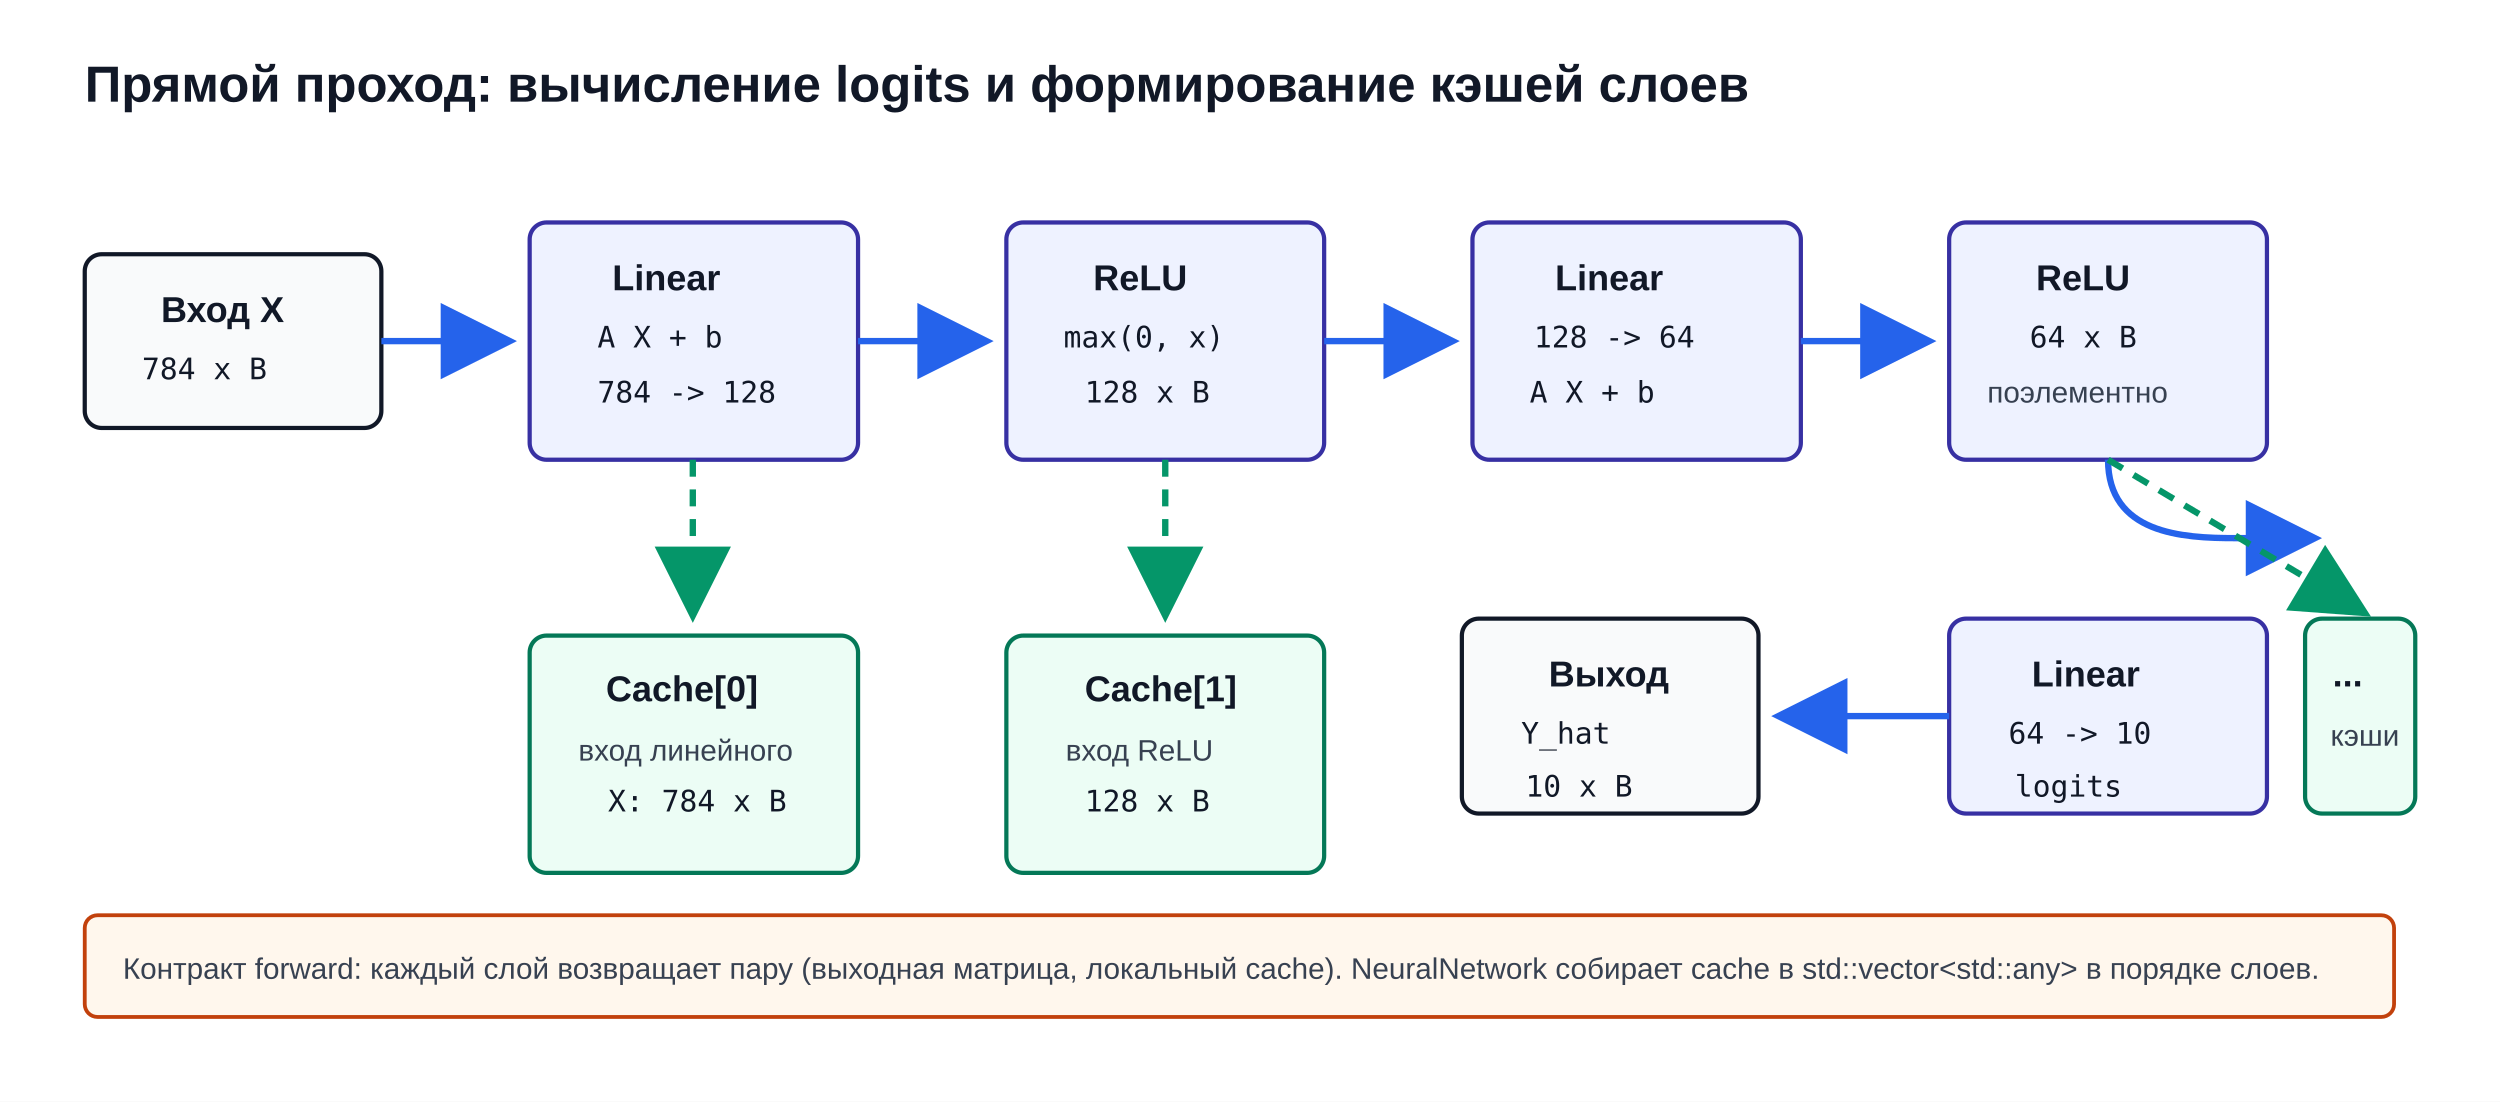
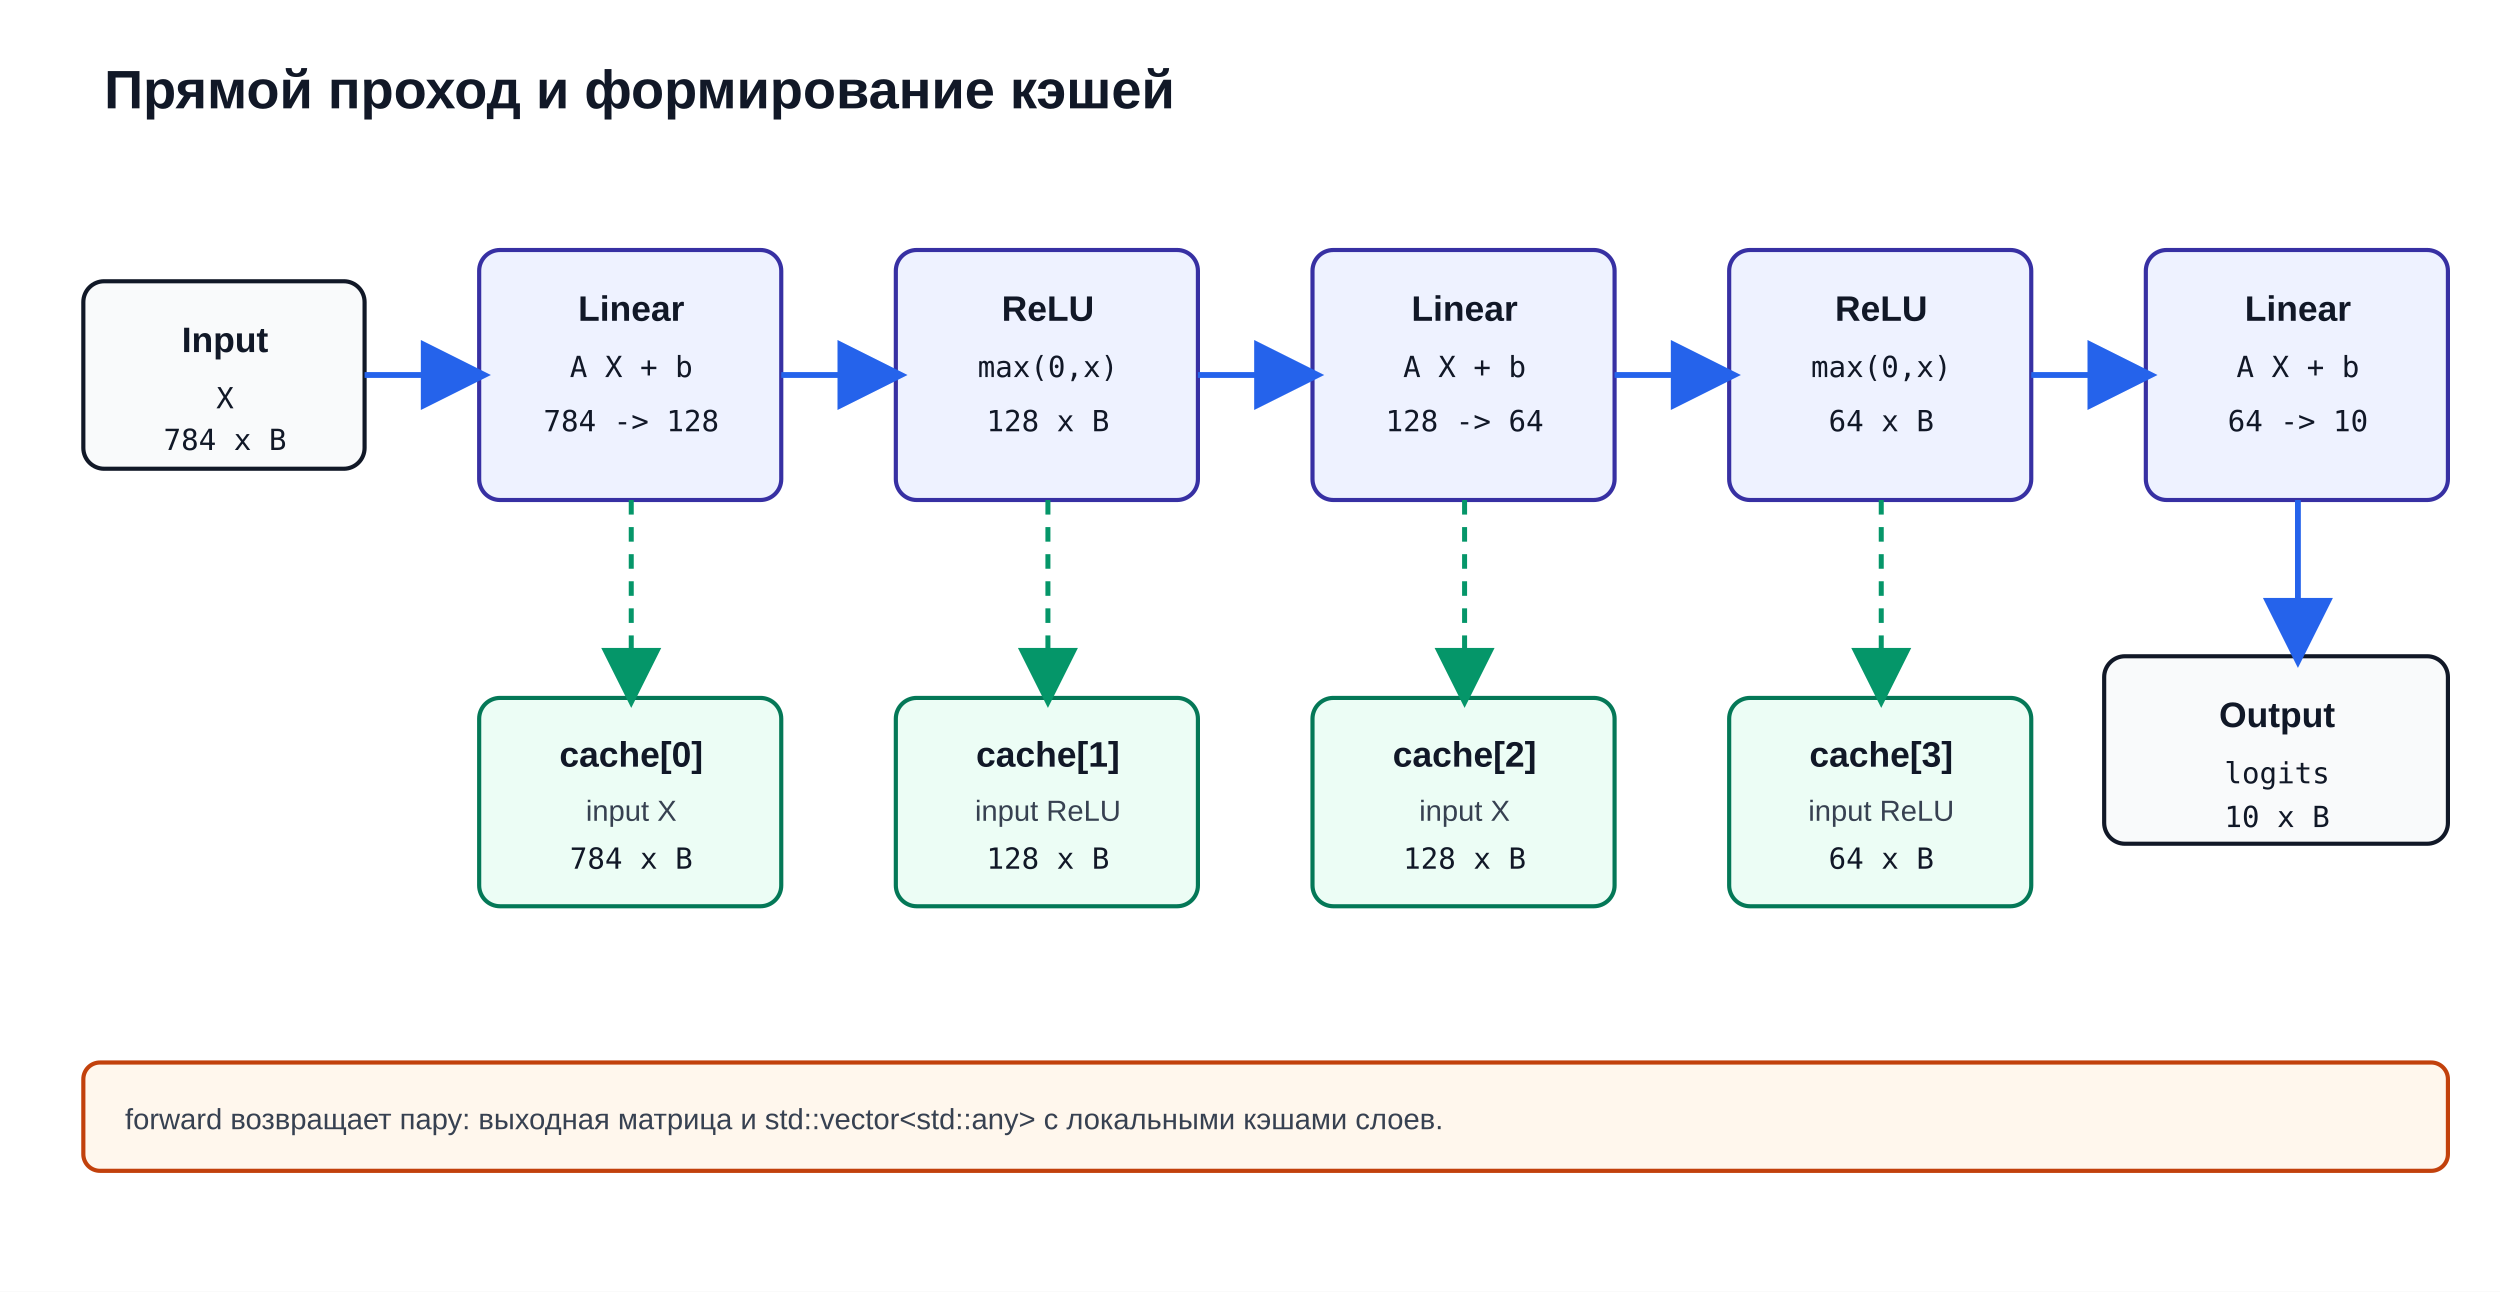
- <svg xmlns="http://www.w3.org/2000/svg" width="1180" height="520" viewBox="0 0 1180 520">
+ <svg xmlns="http://www.w3.org/2000/svg" width="1200" height="620" viewBox="0 0 1200 620">
  <defs>
-     <marker id="arrow-blue" markerWidth="12" markerHeight="12" refX="10" refY="6" orient="auto">
-       <path d="M 0 0 L 12 6 L 0 12 z" fill="#2563eb" />
+     <marker id="blue" markerWidth="12" markerHeight="12" refX="10" refY="6" orient="auto">
+       <path d="M0,0 L12,6 L0,12 Z" fill="#2563eb" />
    </marker>
-     <marker id="arrow-green" markerWidth="12" markerHeight="12" refX="10" refY="6" orient="auto">
-       <path d="M 0 0 L 12 6 L 0 12 z" fill="#059669" />
+     <marker id="green" markerWidth="12" markerHeight="12" refX="10" refY="6" orient="auto">
+       <path d="M0,0 L12,6 L0,12 Z" fill="#059669" />
    </marker>
    <style>
-       .title { font: 700 24px Arial, sans-serif; fill: #111827; }
-       .label { font: 600 17px Arial, sans-serif; fill: #111827; }
-       .small { font: 14px Arial, sans-serif; fill: #374151; }
-       .mono { font: 14px Consolas, monospace; fill: #111827; }
-       .box { fill: #f9fafb; stroke: #111827; stroke-width: 2; rx: 8; }
-       .layer { fill: #eef2ff; stroke: #3730a3; stroke-width: 2; rx: 8; }
-       .cache { fill: #ecfdf5; stroke: #047857; stroke-width: 2; rx: 8; }
-       .arrow { stroke: #2563eb; stroke-width: 3; fill: none; marker-end: url(#arrow-blue); }
-       .cache-arrow { stroke: #059669; stroke-width: 3; fill: none; marker-end: url(#arrow-green); stroke-dasharray: 8 6; }
-       .dim { fill: #fff7ed; stroke: #c2410c; stroke-width: 1.8; rx: 6; }
+       .title{font:700 26px Arial,sans-serif;fill:#111827}
+       .h{font:700 17px Arial,sans-serif;fill:#111827}
+       .t{font:14px Arial,sans-serif;fill:#374151}
+       .m{font:14px Consolas,monospace;fill:#111827}
+       .box{fill:#f9fafb;stroke:#111827;stroke-width:2;rx:10}
+       .layer{fill:#eef2ff;stroke:#3730a3;stroke-width:2;rx:10}
+       .cache{fill:#ecfdf5;stroke:#047857;stroke-width:2;rx:10}
+       .note{fill:#fff7ed;stroke:#c2410c;stroke-width:2;rx:8}
+       .a{stroke:#2563eb;stroke-width:2.8;fill:none;marker-end:url(#blue)}
+       .c{stroke:#059669;stroke-width:2.4;fill:none;stroke-dasharray:7 6;marker-end:url(#green)}
    </style>
  </defs>
-   <rect x="0" y="0" width="1180" height="520" fill="#ffffff" />
-   <text x="40" y="48" class="title">Прямой проход: вычисление logits и формирование кэшей слоев</text>
-   <rect x="40" y="120" width="140" height="82" class="box" />
-   <text x="76" y="152" class="label">Вход X</text>
-   <text x="67" y="179" class="mono">784 x B</text>
-   <path d="M 180 161 L 238 161" class="arrow" />
-   <rect x="250" y="105" width="155" height="112" class="layer" />
-   <text x="289" y="137" class="label">Linear</text>
-   <text x="282" y="164" class="mono">A X + b</text>
-   <text x="282" y="190" class="mono">784 -&gt; 128</text>
-   <path d="M 405 161 L 463 161" class="arrow" />
-   <rect x="475" y="105" width="150" height="112" class="layer" />
-   <text x="516" y="137" class="label">ReLU</text>
-   <text x="502" y="164" class="mono">max(0, x)</text>
-   <text x="512" y="190" class="mono">128 x B</text>
-   <path d="M 625 161 L 683 161" class="arrow" />
-   <rect x="695" y="105" width="155" height="112" class="layer" />
-   <text x="734" y="137" class="label">Linear</text>
-   <text x="724" y="164" class="mono">128 -&gt; 64</text>
-   <text x="722" y="190" class="mono">A X + b</text>
-   <path d="M 850 161 L 908 161" class="arrow" />
-   <rect x="920" y="105" width="150" height="112" class="layer" />
-   <text x="961" y="137" class="label">ReLU</text>
-   <text x="958" y="164" class="mono">64 x B</text>
-   <text x="938" y="190" class="small">поэлементно</text>
-   <path d="M 995 217 C 995 252, 1030 254, 1055 254 L 1090 254" class="arrow" />
-   <rect x="920" y="292" width="150" height="92" class="layer" />
-   <text x="959" y="324" class="label">Linear</text>
-   <text x="948" y="351" class="mono">64 -&gt; 10</text>
-   <text x="951" y="376" class="mono">logits</text>
-   <path d="M 920 338 L 842 338" class="arrow" />
-   <rect x="690" y="292" width="140" height="92" class="box" />
-   <text x="731" y="324" class="label">Выход</text>
-   <text x="718" y="351" class="mono">Y_hat</text>
-   <text x="720" y="376" class="mono">10 x B</text>
-   <rect x="250" y="300" width="155" height="112" class="cache" />
-   <text x="286" y="331" class="label">Cache[0]</text>
-   <text x="273" y="359" class="small">вход линейного</text>
-   <text x="287" y="383" class="mono">X: 784 x B</text>
-   <rect x="475" y="300" width="150" height="112" class="cache" />
-   <text x="512" y="331" class="label">Cache[1]</text>
-   <text x="503" y="359" class="small">вход ReLU</text>
-   <text x="512" y="383" class="mono">128 x B</text>
-   <rect x="1088" y="292" width="52" height="92" class="cache" />
-   <text x="1101" y="324" class="label">...</text>
-   <text x="1100" y="352" class="small">кэши</text>
-   <path d="M 327 217 L 327 288" class="cache-arrow" />
-   <path d="M 550 217 L 550 288" class="cache-arrow" />
-   <path d="M 995 217 L 1114 288" class="cache-arrow" />
-   <rect x="40" y="432" width="1090" height="48" class="dim" />
-   <text x="58" y="462" class="small">Контракт forward: каждый слой возвращает пару (выходная матрица, локальный cache). NeuralNetwork собирает cache в std::vector&lt;std::any&gt; в порядке слоев.</text>
+   <rect width="1200" height="620" fill="#ffffff" />
+   <text x="50" y="52" class="title">Прямой проход и формирование кэшей</text>
+   <rect x="40" y="135" width="135" height="90" class="box" />
+   <text x="108" y="169" text-anchor="middle" class="h">Input</text>
+   <text x="108" y="196" text-anchor="middle" class="m">X</text>
+   <text x="108" y="216" text-anchor="middle" class="m">784 x B</text>
+   <rect x="230" y="120" width="145" height="120" class="layer" />
+   <text x="303" y="154" text-anchor="middle" class="h">Linear</text>
+   <text x="303" y="181" text-anchor="middle" class="m">A X + b</text>
+   <text x="303" y="207" text-anchor="middle" class="m">784 -&gt; 128</text>
+   <rect x="430" y="120" width="145" height="120" class="layer" />
+   <text x="503" y="154" text-anchor="middle" class="h">ReLU</text>
+   <text x="503" y="181" text-anchor="middle" class="m">max(0,x)</text>
+   <text x="503" y="207" text-anchor="middle" class="m">128 x B</text>
+   <rect x="630" y="120" width="145" height="120" class="layer" />
+   <text x="703" y="154" text-anchor="middle" class="h">Linear</text>
+   <text x="703" y="181" text-anchor="middle" class="m">A X + b</text>
+   <text x="703" y="207" text-anchor="middle" class="m">128 -&gt; 64</text>
+   <rect x="830" y="120" width="145" height="120" class="layer" />
+   <text x="903" y="154" text-anchor="middle" class="h">ReLU</text>
+   <text x="903" y="181" text-anchor="middle" class="m">max(0,x)</text>
+   <text x="903" y="207" text-anchor="middle" class="m">64 x B</text>
+   <rect x="1030" y="120" width="145" height="120" class="layer" />
+   <text x="1103" y="154" text-anchor="middle" class="h">Linear</text>
+   <text x="1103" y="181" text-anchor="middle" class="m">A X + b</text>
+   <text x="1103" y="207" text-anchor="middle" class="m">64 -&gt; 10</text>
+   <path d="M175 180 H230" class="a" />
+   <path d="M375 180 H430" class="a" />
+   <path d="M575 180 H630" class="a" />
+   <path d="M775 180 H830" class="a" />
+   <path d="M975 180 H1030" class="a" />
+   <rect x="1010" y="315" width="165" height="90" class="box" />
+   <text x="1093" y="349" text-anchor="middle" class="h">Output</text>
+   <text x="1093" y="376" text-anchor="middle" class="m">logits</text>
+   <text x="1093" y="397" text-anchor="middle" class="m">10 x B</text>
+   <path d="M1103 240 V315" class="a" />
+   <rect x="230" y="335" width="145" height="100" class="cache" />
+   <text x="303" y="368" text-anchor="middle" class="h">cache[0]</text>
+   <text x="303" y="394" text-anchor="middle" class="t">input X</text>
+   <text x="303" y="417" text-anchor="middle" class="m">784 x B</text>
+   <rect x="430" y="335" width="145" height="100" class="cache" />
+   <text x="503" y="368" text-anchor="middle" class="h">cache[1]</text>
+   <text x="503" y="394" text-anchor="middle" class="t">input ReLU</text>
+   <text x="503" y="417" text-anchor="middle" class="m">128 x B</text>
+   <rect x="630" y="335" width="145" height="100" class="cache" />
+   <text x="703" y="368" text-anchor="middle" class="h">cache[2]</text>
+   <text x="703" y="394" text-anchor="middle" class="t">input X</text>
+   <text x="703" y="417" text-anchor="middle" class="m">128 x B</text>
+   <rect x="830" y="335" width="145" height="100" class="cache" />
+   <text x="903" y="368" text-anchor="middle" class="h">cache[3]</text>
+   <text x="903" y="394" text-anchor="middle" class="t">input ReLU</text>
+   <text x="903" y="417" text-anchor="middle" class="m">64 x B</text>
+   <path d="M303 240 V335" class="c" />
+   <path d="M503 240 V335" class="c" />
+   <path d="M703 240 V335" class="c" />
+   <path d="M903 240 V335" class="c" />
+   <rect x="40" y="510" width="1135" height="52" class="note" />
+   <text x="60" y="542" class="t">
+     forward возвращает пару: выходная матрица и std::vector&lt;std::any&gt; с локальными кэшами слоев.
+   </text>
</svg>
